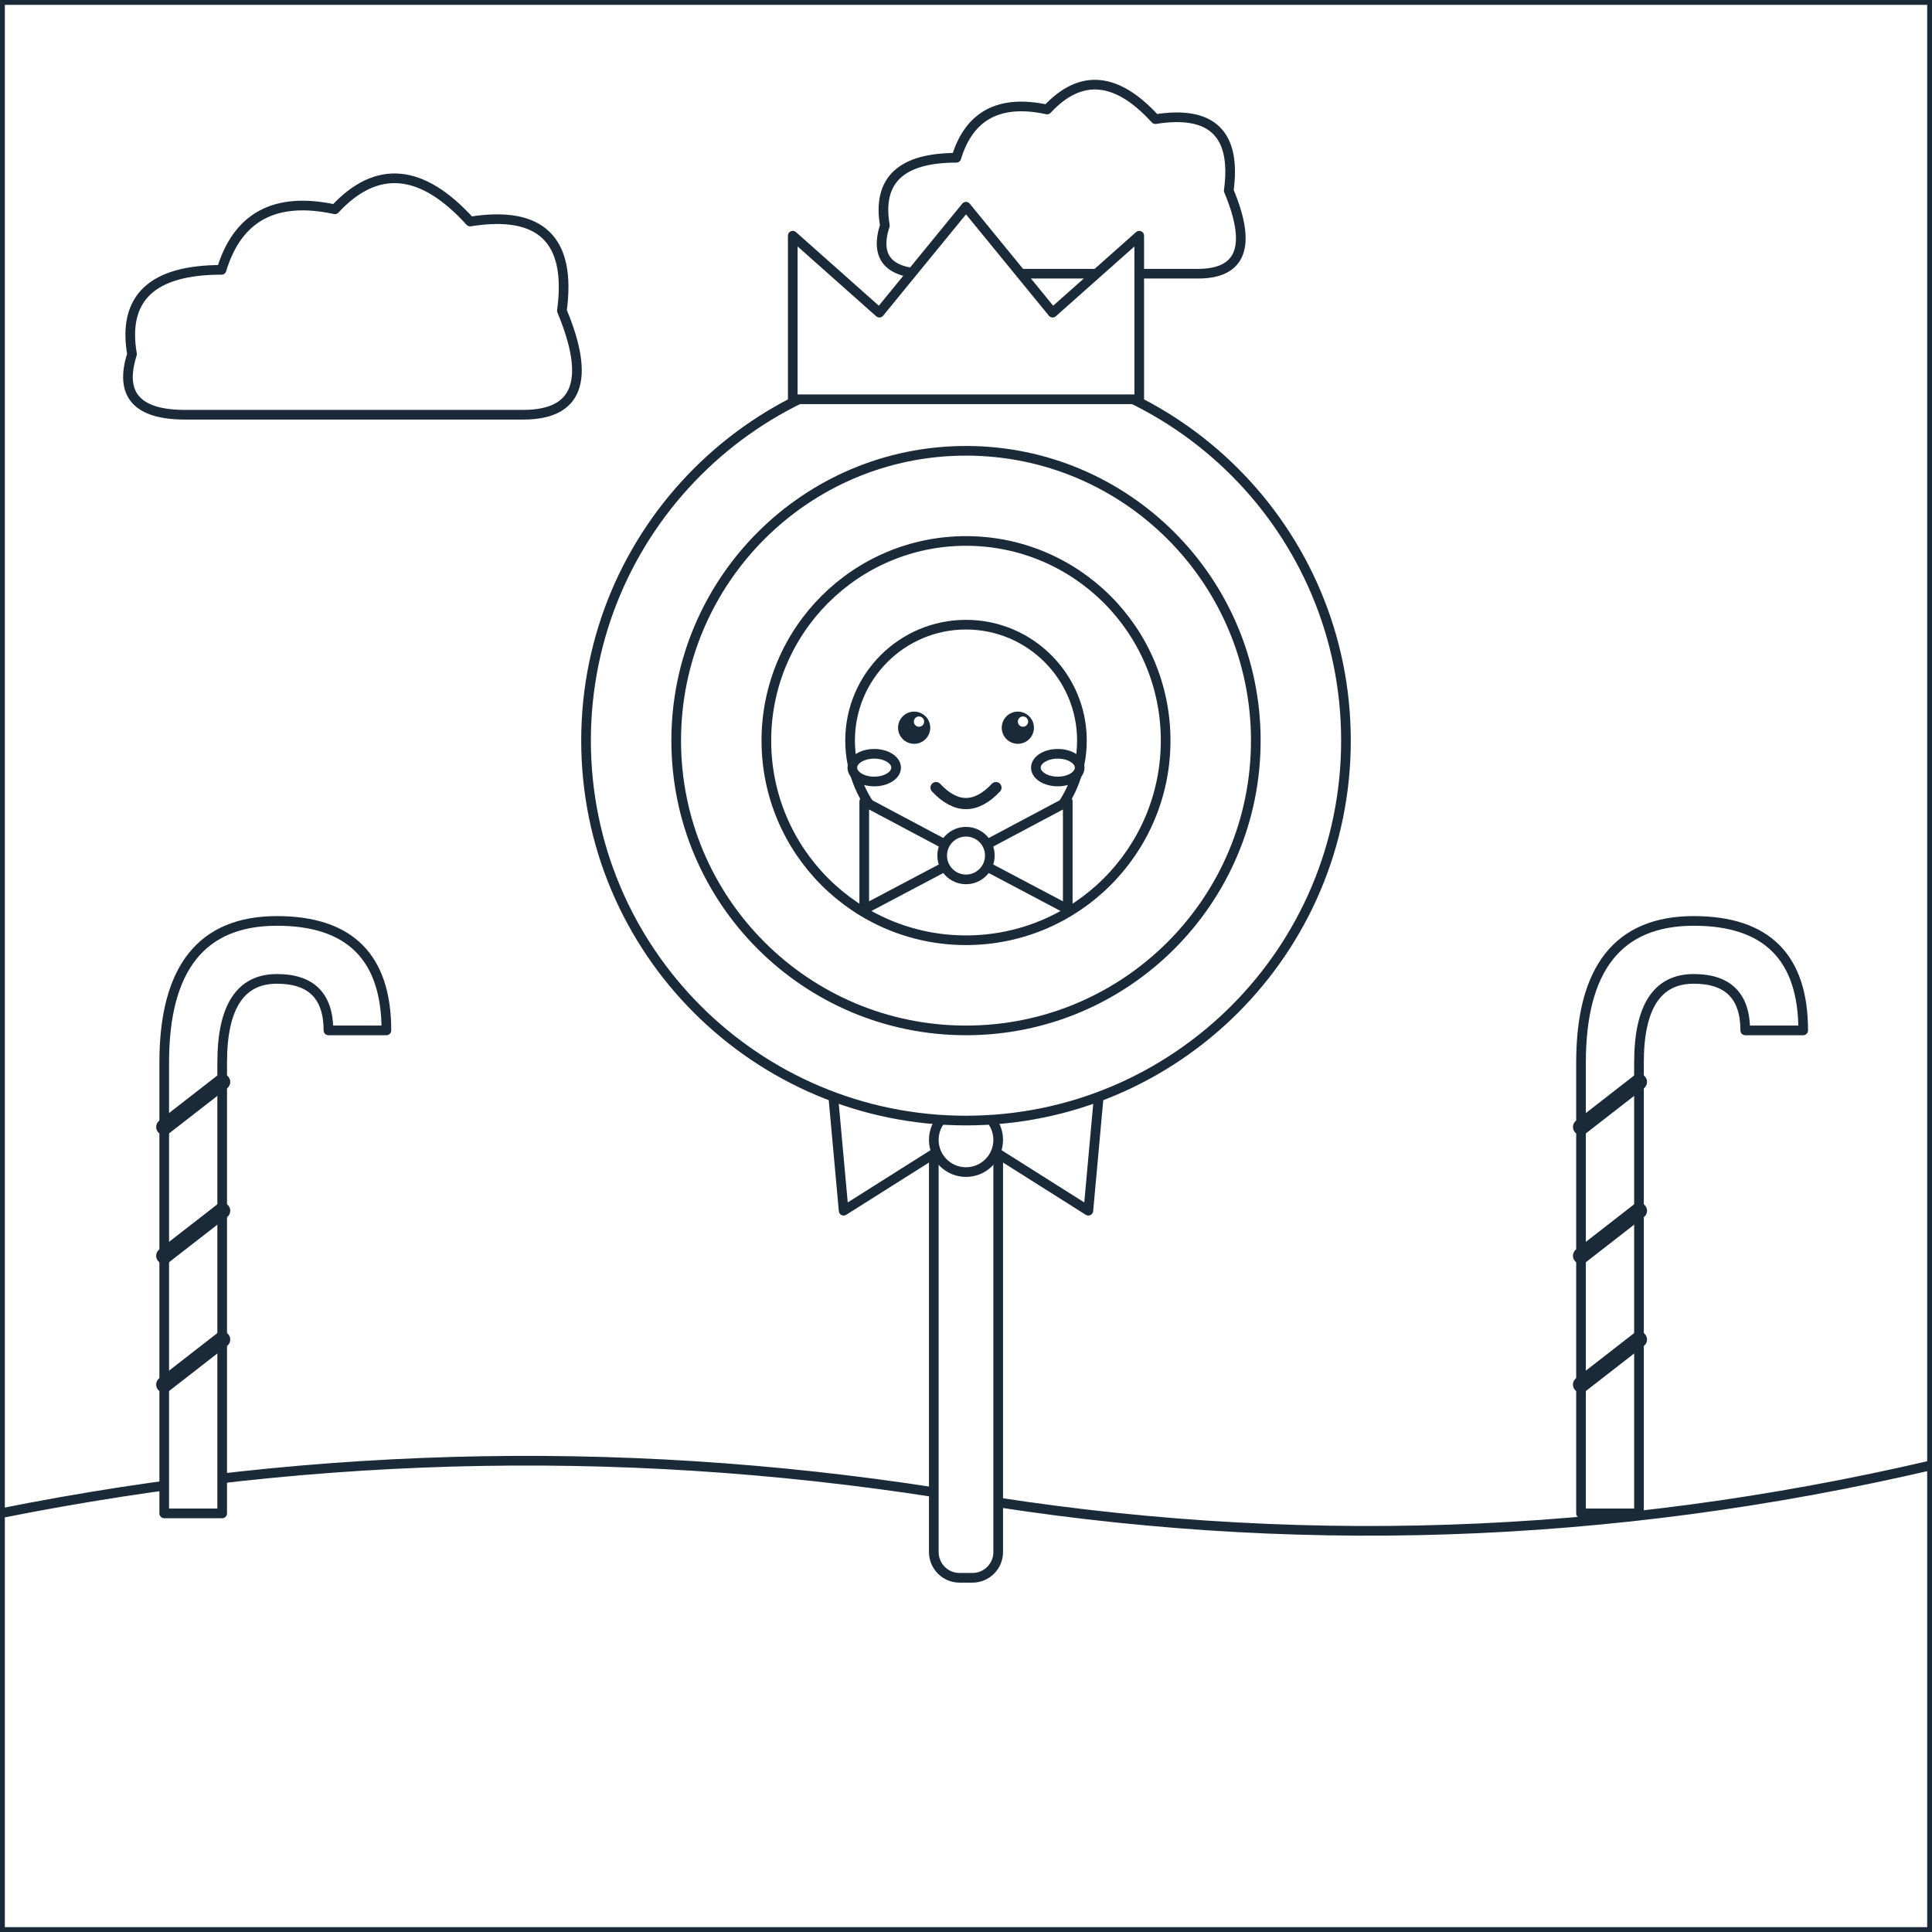
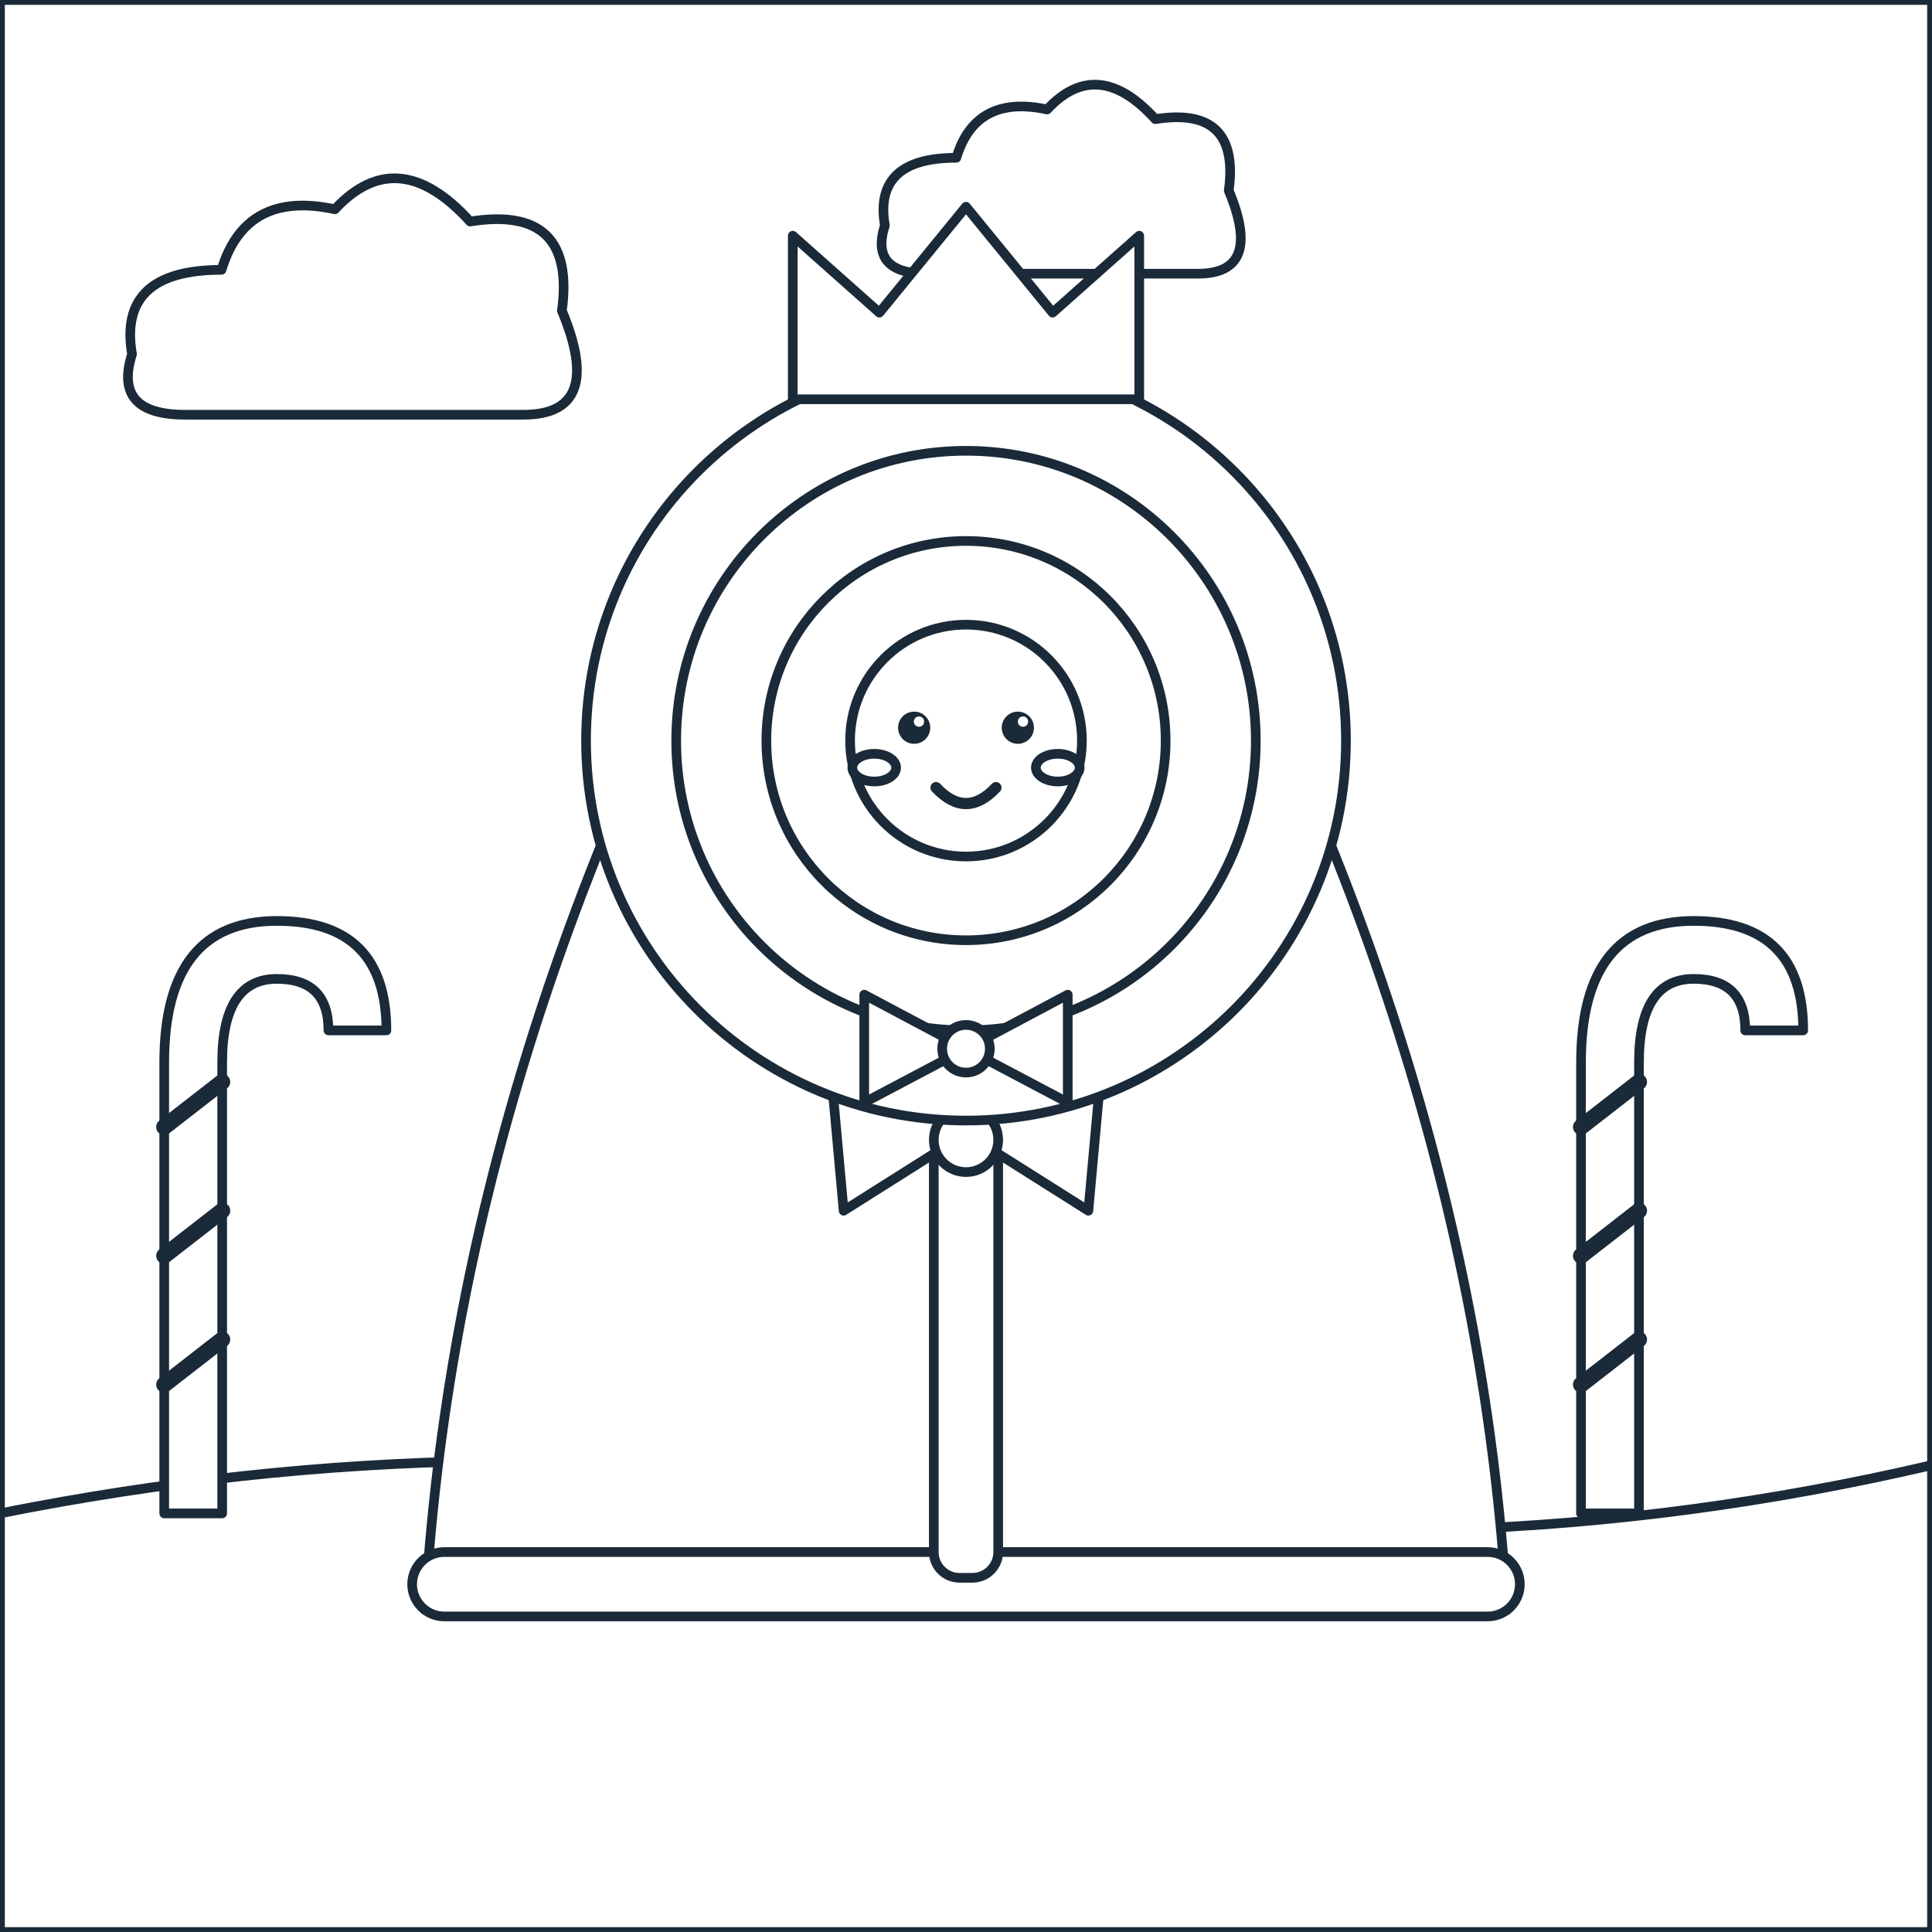
<svg xmlns="http://www.w3.org/2000/svg" viewBox="0 0 600 600" data-picture="keo-mut--hoang-tu">
  <g class="scene-back">
    <rect x="0" y="0" width="600" height="600" rx="0" id="r-nen-troi" data-region="nen-troi" class="region" fill="#FFFFFF" stroke="#1B2A38" stroke-width="3" stroke-linejoin="round" />
    <path d="M 57.5 128.8 Q 35 128.8 41 110 Q 36.5 83.8 68.8 83.8 Q 76.3 59 104 65 Q 123.5 44 146 68.8 Q 179 63.5 174.5 96.5 Q 188 128.8 162.5 128.8 Z" id="r-may-1" data-region="may-1" class="region" fill="#FFFFFF" stroke="#1B2A38" stroke-width="3" stroke-linejoin="round" />
    <path d="M 288 85 Q 270 85 274.8 70 Q 271.2 49 297 49 Q 303 29.2 325.2 34 Q 340.8 17.2 358.8 37 Q 385.2 32.8 381.6 59.2 Q 392.4 85 372 85 Z" id="r-may-2" data-region="may-2" class="region" fill="#FFFFFF" stroke="#1B2A38" stroke-width="3" stroke-linejoin="round" />
    <path d="M 0 470 Q 150 440 300 465 Q 450 490 600 455 L 600 600 L 0 600 Z" id="r-nen-dat" data-region="nen-dat" class="region" fill="#FFFFFF" stroke="#1B2A38" stroke-width="3" stroke-linejoin="round" />
    <path d="M 51 470 L 51 330 Q 51 286 86 286 Q 120 286 120 320 L 102 320 Q 102 304 86 304 Q 69 304 69 330 L 69 470 Z" id="r-keo-gay-trai" data-region="keo-gay-trai" class="region" fill="#FFFFFF" stroke="#1B2A38" stroke-width="3" stroke-linejoin="round" />
    <path d="M 491 470 L 491 330 Q 491 286 526 286 Q 560 286 560 320 L 542 320 Q 542 304 526 304 Q 509 304 509 330 L 509 470 Z" id="r-keo-gay-phai" data-region="keo-gay-phai" class="region" fill="#FFFFFF" stroke="#1B2A38" stroke-width="3" stroke-linejoin="round" />
  </g>
  <g id="subject" class="subject anim-float">
+     <path d="M 240 152 L 360 152 Q 458 326 468 500 L 132 500 Q 142 326 240 152 Z" id="r-ao-choang-hoang-gia" data-region="ao-choang-hoang-gia" class="region" fill="#FFFFFF" stroke="#1B2A38" stroke-width="3" stroke-linejoin="round" />
+     <rect x="128" y="482" width="344" height="20" rx="10" id="r-vien-ao-choang" data-region="vien-ao-choang" class="region" fill="#FFFFFF" stroke="#1B2A38" stroke-width="3" stroke-linejoin="round" />
    <rect x="290" y="340" width="20" height="150" rx="8" id="r-que-keo" data-region="que-keo" class="region" fill="#FFFFFF" stroke="#1B2A38" stroke-width="3" stroke-linejoin="round" />
    <polygon points="300,352 258,332 262,376" id="r-no-trai" data-region="no-trai" class="region" fill="#FFFFFF" stroke="#1B2A38" stroke-width="3" stroke-linejoin="round" />
    <polygon points="300,352 342,332 338,376" id="r-no-phai" data-region="no-phai" class="region" fill="#FFFFFF" stroke="#1B2A38" stroke-width="3" stroke-linejoin="round" />
    <ellipse cx="300" cy="354" rx="10" ry="10" id="r-no-giua" data-region="no-giua" class="region" fill="#FFFFFF" stroke="#1B2A38" stroke-width="3" stroke-linejoin="round" />
    <ellipse cx="300" cy="230" rx="118" ry="118" id="r-keo-vong-1" data-region="keo-vong-1" class="region" fill="#FFFFFF" stroke="#1B2A38" stroke-width="3" stroke-linejoin="round" />
    <ellipse cx="300" cy="230" rx="90" ry="90" id="r-keo-vong-2" data-region="keo-vong-2" class="region" fill="#FFFFFF" stroke="#1B2A38" stroke-width="3" stroke-linejoin="round" />
    <ellipse cx="300" cy="230" rx="62" ry="62" id="r-keo-vong-3" data-region="keo-vong-3" class="region" fill="#FFFFFF" stroke="#1B2A38" stroke-width="3" stroke-linejoin="round" />
    <ellipse cx="300" cy="230" rx="36" ry="36" id="r-keo-vong-4" data-region="keo-vong-4" class="region" fill="#FFFFFF" stroke="#1B2A38" stroke-width="3" stroke-linejoin="round" />
    <g class="deco" pointer-events="none">
      <circle cx="283.9" cy="226" r="5" fill="#1B2A38" />
    </g>
    <g class="deco" pointer-events="none">
      <circle cx="316.1" cy="226" r="5" fill="#1B2A38" />
    </g>
    <g class="deco" pointer-events="none">
      <circle cx="285.4" cy="224.1" r="1.6" fill="#FFFFFF" />
    </g>
    <g class="deco" pointer-events="none">
      <circle cx="317.7" cy="224.1" r="1.6" fill="#FFFFFF" />
    </g>
    <ellipse cx="271.5" cy="238.4" rx="6.8" ry="4.3" id="r-ma-trai" data-region="ma-trai" class="region" fill="#FFFFFF" stroke="#1B2A38" stroke-width="3" stroke-linejoin="round" />
    <ellipse cx="328.5" cy="238.4" rx="6.8" ry="4.3" id="r-ma-phai" data-region="ma-phai" class="region" fill="#FFFFFF" stroke="#1B2A38" stroke-width="3" stroke-linejoin="round" />
    <g class="deco" pointer-events="none">
      <path d="M 290.7 244.6 Q 300 254.5 309.3 244.6" fill="none" stroke="#1B2A38" stroke-width="3.48" stroke-linecap="round" stroke-linejoin="round" />
    </g>
    <polygon points="246.2,124 246.2,73.2 273.1,97.1 300,64.2 326.9,97.1 353.8,73.2 353.8,124" id="r-vuong-mien-nho" data-region="vuong-mien-nho" class="region" fill="#FFFFFF" stroke="#1B2A38" stroke-width="3" stroke-linejoin="round" />
-     <polygon points="300,265.7 268.4,248.9 268.4,282.4" id="r-no-trai-2" data-region="no-trai-2" class="region" fill="#FFFFFF" stroke="#1B2A38" stroke-width="3" stroke-linejoin="round" />
-     <polygon points="300,265.7 331.6,248.9 331.6,282.4" id="r-no-phai-2" data-region="no-phai-2" class="region" fill="#FFFFFF" stroke="#1B2A38" stroke-width="3" stroke-linejoin="round" />
-     <ellipse cx="300" cy="265.7" rx="7.4" ry="7.4" id="r-nut-no" data-region="nut-no" class="region" fill="#FFFFFF" stroke="#1B2A38" stroke-width="3" stroke-linejoin="round" />
+     <polygon points="300,325.7 268.4,308.9 268.4,342.4" id="r-no-trai-2" data-region="no-trai-2" class="region" fill="#FFFFFF" stroke="#1B2A38" stroke-width="3" stroke-linejoin="round" />
+     <polygon points="300,325.7 331.6,308.9 331.6,342.4" id="r-no-phai-2" data-region="no-phai-2" class="region" fill="#FFFFFF" stroke="#1B2A38" stroke-width="3" stroke-linejoin="round" />
+     <ellipse cx="300" cy="325.7" rx="7.4" ry="7.4" id="r-nut-no" data-region="nut-no" class="region" fill="#FFFFFF" stroke="#1B2A38" stroke-width="3" stroke-linejoin="round" />
  </g>
  <g class="scene-front">
    <g class="deco" pointer-events="none">
      <path d="M 51 350 L 69 336 M 51 390 L 69 376 M 51 430 L 69 416 M 491 350 L 509 336 M 491 390 L 509 376 M 491 430 L 509 416" fill="none" stroke="#1B2A38" stroke-width="5" stroke-linecap="round" stroke-linejoin="round" />
    </g>
  </g>
</svg>
